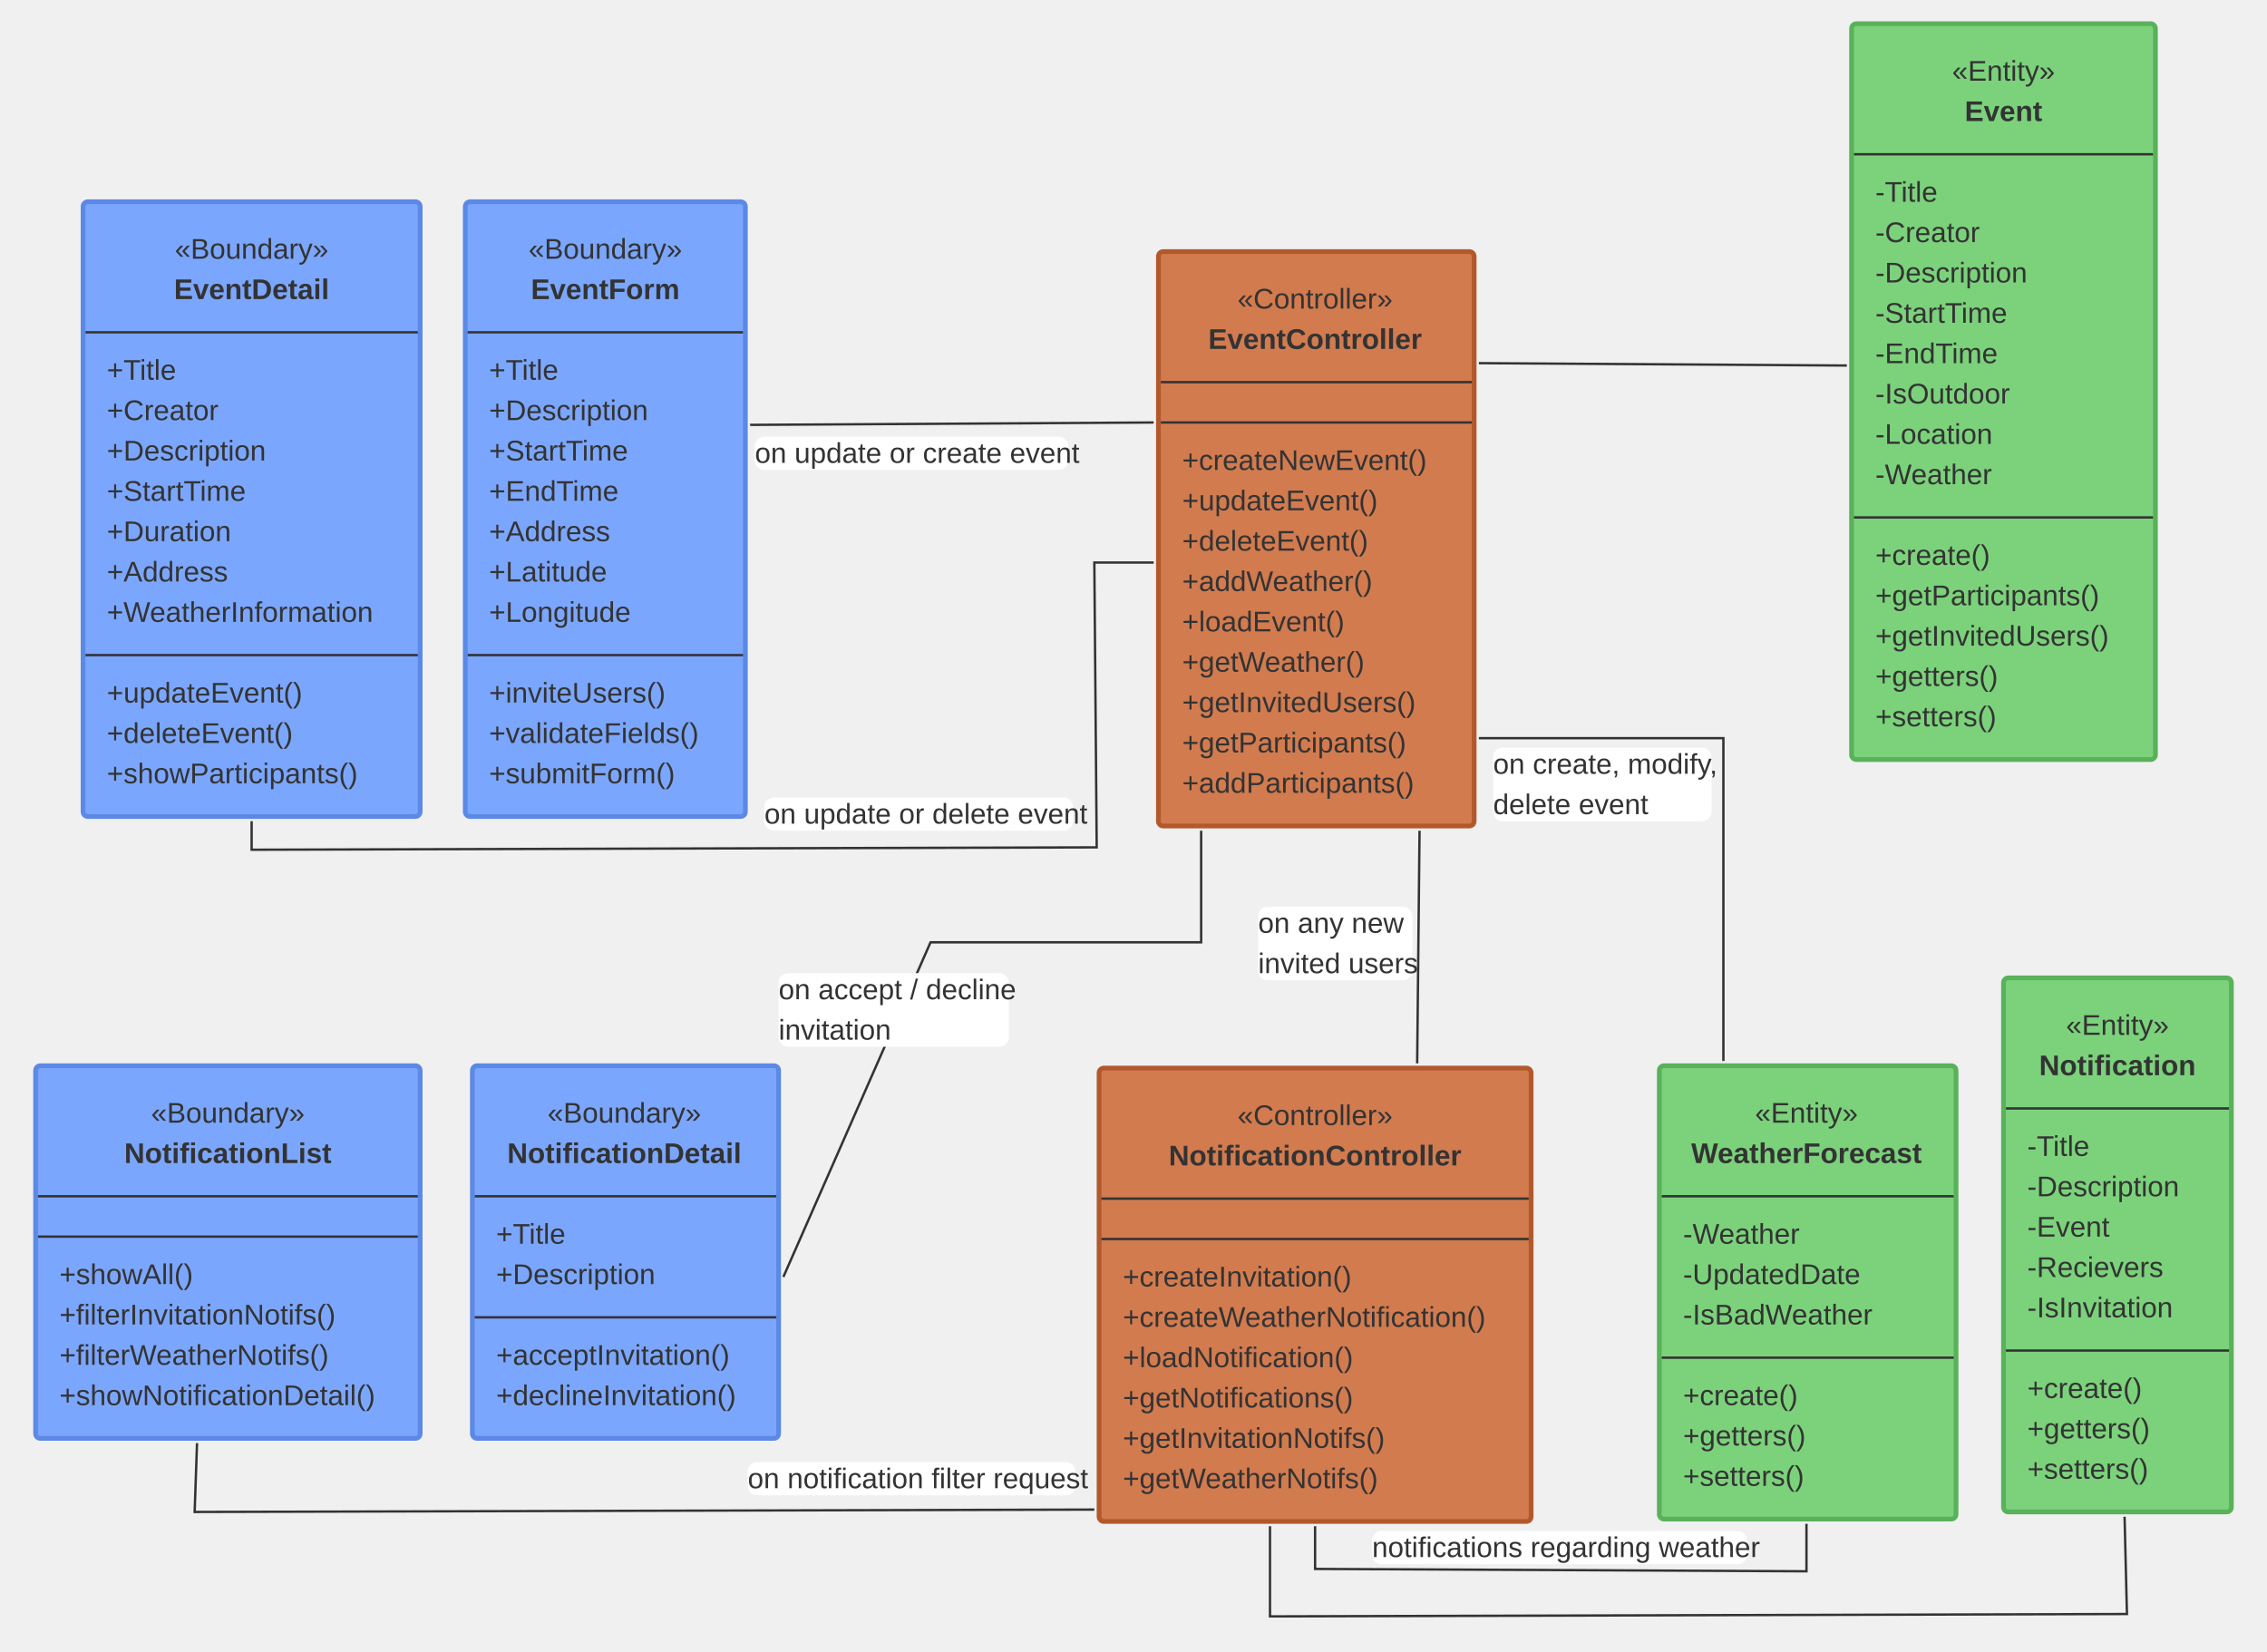
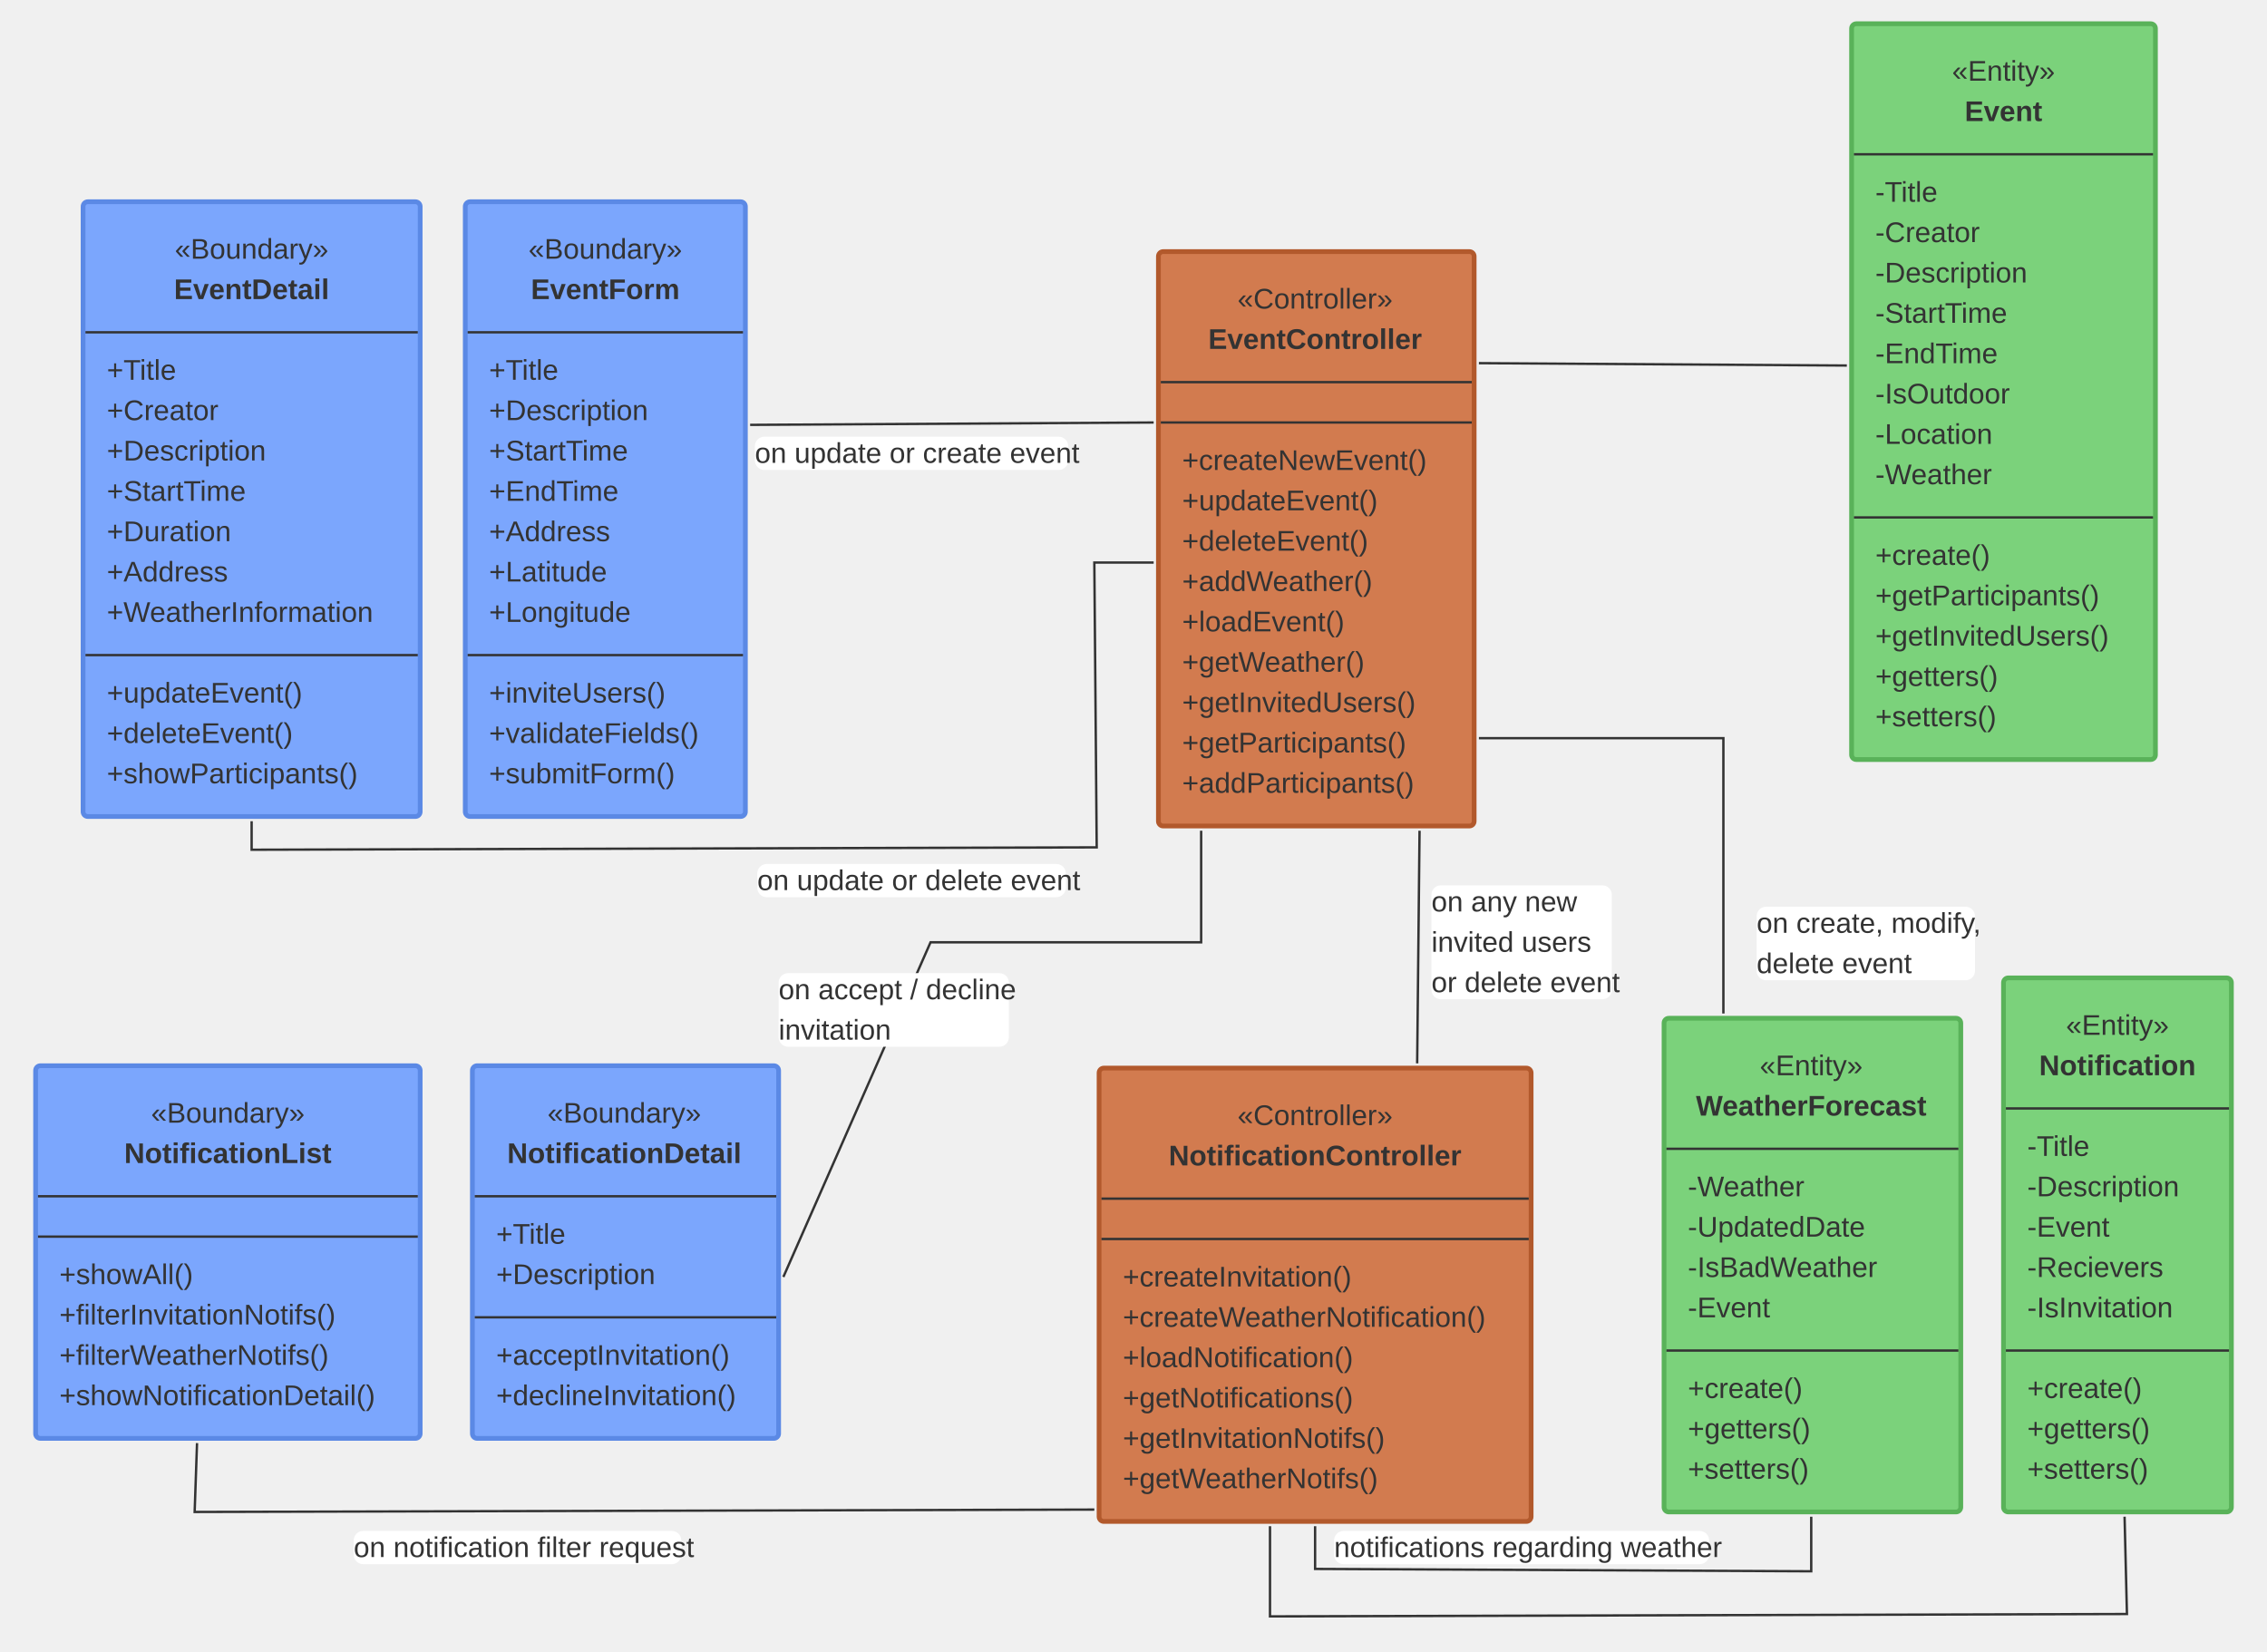
<svg xmlns="http://www.w3.org/2000/svg" height="696" width="955" viewBox="340 63 955 696" style="background-color:transparent;" preserveAspectRatio="xMinYMin meet">
  <g>
    <rect style="fill: #6699ff;fill-opacity: 0.85;stroke-opacity:1;stroke-width: 2;stroke:rgb(91,137,229);" rx="2" height="259" width="118" y="148" x="536" />
    <text style="font-weight:Normal; font-size: 12px; text-anchor: middle; font-family: arial,helvetica; fill: #333333;" y="172" x="595">«Boundary»</text>
    <text style="font-weight:bold; font-size: 12px; text-anchor: middle; font-family: arial,helvetica; fill: #333333;" y="189" x="595">EventForm</text>
    <line style="stroke:rgb(51,51,51);stroke-width:1;stroke-dasharray:none;" y2="203" x2="653" y1="203" x1="537" />
    <text style="font-weight:Normal; font-size: 12px; text-anchor: start; font-family: arial,helvetica; fill: #333333;" y="223" x="546">+Title</text>
    <text style="font-weight:Normal; font-size: 12px; text-anchor: start; font-family: arial,helvetica; fill: #333333;" y="240" x="546">+Description</text>
    <text style="font-weight:Normal; font-size: 12px; text-anchor: start; font-family: arial,helvetica; fill: #333333;" y="257" x="546">+StartTime</text>
    <text style="font-weight:Normal; font-size: 12px; text-anchor: start; font-family: arial,helvetica; fill: #333333;" y="274" x="546">+EndTime</text>
    <text style="font-weight:Normal; font-size: 12px; text-anchor: start; font-family: arial,helvetica; fill: #333333;" y="291" x="546">+Address</text>
    <text style="font-weight:Normal; font-size: 12px; text-anchor: start; font-family: arial,helvetica; fill: #333333;" y="308" x="546">+Latitude</text>
    <text style="font-weight:Normal; font-size: 12px; text-anchor: start; font-family: arial,helvetica; fill: #333333;" y="325" x="546">+Longitude</text>
    <line style="stroke:rgb(51,51,51);stroke-width:1;stroke-dasharray:none;" y2="339" x2="653" y1="339" x1="537" />
    <text style="font-weight:Normal; font-size: 12px; text-anchor: start; font-family: arial,helvetica; fill: #333333;" y="359" x="546">+inviteUsers()</text>
    <text style="font-weight:Normal; font-size: 12px; text-anchor: start; font-family: arial,helvetica; fill: #333333;" y="376" x="546">+validateFields()</text>
    <text style="font-weight:Normal; font-size: 12px; text-anchor: start; font-family: arial,helvetica; fill: #333333;" y="393" x="546">+submitForm()</text>
  </g>
-   <g transform="matrix(1,0,0,1,0,-10)">
-     <rect style="fill: #cc6633;fill-opacity: 0.85;stroke-opacity:1;stroke-width: 2;stroke:rgb(178,89,44);" rx="2" height="242" width="133" y="179" x="828" />
-     <text style="font-weight:Normal; font-size: 12px; text-anchor: middle; font-family: arial,helvetica; fill: #333333;" y="203" x="894">«Controller»</text>
-     <text style="font-weight:bold; font-size: 12px; text-anchor: middle; font-family: arial,helvetica; fill: #333333;" y="220" x="894">EventController</text>
-     <line style="stroke:rgb(51,51,51);stroke-width:1;stroke-dasharray:none;" y2="234" x2="960" y1="234" x1="829" />
-     <line style="stroke:rgb(51,51,51);stroke-width:1;stroke-dasharray:none;" y2="251" x2="960" y1="251" x1="829" />
-     <text style="font-weight:Normal; font-size: 12px; text-anchor: start; font-family: arial,helvetica; fill: #333333;" y="271" x="838">+createNewEvent()</text>
-     <text style="font-weight:Normal; font-size: 12px; text-anchor: start; font-family: arial,helvetica; fill: #333333;" y="288" x="838">+updateEvent()</text>
-     <text style="font-weight:Normal; font-size: 12px; text-anchor: start; font-family: arial,helvetica; fill: #333333;" y="305" x="838">+deleteEvent()</text>
-     <text style="font-weight:Normal; font-size: 12px; text-anchor: start; font-family: arial,helvetica; fill: #333333;" y="322" x="838">+addWeather()</text>
-     <text style="font-weight:Normal; font-size: 12px; text-anchor: start; font-family: arial,helvetica; fill: #333333;" y="339" x="838">+loadEvent()</text>
-     <text style="font-weight:Normal; font-size: 12px; text-anchor: start; font-family: arial,helvetica; fill: #333333;" y="356" x="838">+getWeather()</text>
-     <text style="font-weight:Normal; font-size: 12px; text-anchor: start; font-family: arial,helvetica; fill: #333333;" y="373" x="838">+getInvitedUsers()</text>
-     <text style="font-weight:Normal; font-size: 12px; text-anchor: start; font-family: arial,helvetica; fill: #333333;" y="390" x="838">+getParticipants()</text>
-     <text style="font-weight:Normal; font-size: 12px; text-anchor: start; font-family: arial,helvetica; fill: #333333;" y="407" x="838">+addParticipants()</text>
-   </g>
-   <g transform="matrix(1,0,0,1,4,-86)">
-     <rect style="fill: #66cc66;fill-opacity: 0.85;stroke-opacity:1;stroke-width: 2;stroke:rgb(89,178,89);" rx="2" height="310" width="128" y="159" x="1116" />
-     <text style="font-weight:Normal; font-size: 12px; text-anchor: middle; font-family: arial,helvetica; fill: #333333;" y="183" x="1180">«Entity»</text>
-     <text style="font-weight:bold; font-size: 12px; text-anchor: middle; font-family: arial,helvetica; fill: #333333;" y="200" x="1180">Event</text>
-     <line style="stroke:rgb(51,51,51);stroke-width:1;stroke-dasharray:none;" y2="214" x2="1243" y1="214" x1="1117" />
-     <text style="font-weight:Normal; font-size: 12px; text-anchor: start; font-family: arial,helvetica; fill: #333333;" y="234" x="1126">-Title</text>
-     <text style="font-weight:Normal; font-size: 12px; text-anchor: start; font-family: arial,helvetica; fill: #333333;" y="251" x="1126">-Creator</text>
-     <text style="font-weight:Normal; font-size: 12px; text-anchor: start; font-family: arial,helvetica; fill: #333333;" y="268" x="1126">-Description</text>
-     <text style="font-weight:Normal; font-size: 12px; text-anchor: start; font-family: arial,helvetica; fill: #333333;" y="285" x="1126">-StartTime</text>
-     <text style="font-weight:Normal; font-size: 12px; text-anchor: start; font-family: arial,helvetica; fill: #333333;" y="302" x="1126">-EndTime</text>
-     <text style="font-weight:Normal; font-size: 12px; text-anchor: start; font-family: arial,helvetica; fill: #333333;" y="319" x="1126">-IsOutdoor</text>
-     <text style="font-weight:Normal; font-size: 12px; text-anchor: start; font-family: arial,helvetica; fill: #333333;" y="336" x="1126">-Location</text>
-     <text style="font-weight:Normal; font-size: 12px; text-anchor: start; font-family: arial,helvetica; fill: #333333;" y="353" x="1126">-Weather</text>
-     <line style="stroke:rgb(51,51,51);stroke-width:1;stroke-dasharray:none;" y2="367" x2="1243" y1="367" x1="1117" />
-     <text style="font-weight:Normal; font-size: 12px; text-anchor: start; font-family: arial,helvetica; fill: #333333;" y="387" x="1126">+create()</text>
-     <text style="font-weight:Normal; font-size: 12px; text-anchor: start; font-family: arial,helvetica; fill: #333333;" y="404" x="1126">+getParticipants()</text>
-     <text style="font-weight:Normal; font-size: 12px; text-anchor: start; font-family: arial,helvetica; fill: #333333;" y="421" x="1126">+getInvitedUsers()</text>
-     <text style="font-weight:Normal; font-size: 12px; text-anchor: start; font-family: arial,helvetica; fill: #333333;" y="438" x="1126">+getters()</text>
-     <text style="font-weight:Normal; font-size: 12px; text-anchor: start; font-family: arial,helvetica; fill: #333333;" y="455" x="1126">+setters()</text>
-   </g>
-   <g transform="matrix(1,0,0,1,127,-54)">
-     <rect style="fill: #66cc66;fill-opacity: 0.85;stroke-opacity:1;stroke-width: 2;stroke:rgb(89,178,89);" rx="2" height="225" width="96" y="529" x="1057" />
-     <text style="font-weight:Normal; font-size: 12px; text-anchor: middle; font-family: arial,helvetica; fill: #333333;" y="553" x="1105">«Entity»</text>
-     <text style="font-weight:bold; font-size: 12px; text-anchor: middle; font-family: arial,helvetica; fill: #333333;" y="570" x="1105">Notification</text>
-     <line style="stroke:rgb(51,51,51);stroke-width:1;stroke-dasharray:none;" y2="584" x2="1152" y1="584" x1="1058" />
-     <text style="font-weight:Normal; font-size: 12px; text-anchor: start; font-family: arial,helvetica; fill: #333333;" y="604" x="1067">-Title</text>
-     <text style="font-weight:Normal; font-size: 12px; text-anchor: start; font-family: arial,helvetica; fill: #333333;" y="621" x="1067">-Description</text>
-     <text style="font-weight:Normal; font-size: 12px; text-anchor: start; font-family: arial,helvetica; fill: #333333;" y="638" x="1067">-Event</text>
-     <text style="font-weight:Normal; font-size: 12px; text-anchor: start; font-family: arial,helvetica; fill: #333333;" y="655" x="1067">-Recievers</text>
-     <text style="font-weight:Normal; font-size: 12px; text-anchor: start; font-family: arial,helvetica; fill: #333333;" y="672" x="1067">-IsInvitation</text>
-     <line style="stroke:rgb(51,51,51);stroke-width:1;stroke-dasharray:none;" y2="686" x2="1152" y1="686" x1="1058" />
-     <text style="font-weight:Normal; font-size: 12px; text-anchor: start; font-family: arial,helvetica; fill: #333333;" y="706" x="1067">+create()</text>
-     <text style="font-weight:Normal; font-size: 12px; text-anchor: start; font-family: arial,helvetica; fill: #333333;" y="723" x="1067">+getters()</text>
-     <text style="font-weight:Normal; font-size: 12px; text-anchor: start; font-family: arial,helvetica; fill: #333333;" y="740" x="1067">+setters()</text>
-   </g>
-   <g transform="matrix(1,0,0,1,-284,-16)">
-     <rect style="fill: #66cc66;fill-opacity: 0.85;stroke-opacity:1;stroke-width: 2;stroke:rgb(89,178,89);" rx="2" height="191" width="125" y="528" x="1323" />
-     <text style="font-weight:Normal; font-size: 12px; text-anchor: middle; font-family: arial,helvetica; fill: #333333;" y="552" x="1385">«Entity»</text>
-     <text style="font-weight:bold; font-size: 12px; text-anchor: middle; font-family: arial,helvetica; fill: #333333;" y="569" x="1385">WeatherForecast</text>
-     <line style="stroke:rgb(51,51,51);stroke-width:1;stroke-dasharray:none;" y2="583" x2="1447" y1="583" x1="1324" />
-     <text style="font-weight:Normal; font-size: 12px; text-anchor: start; font-family: arial,helvetica; fill: #333333;" y="603" x="1333">-Weather</text>
-     <text style="font-weight:Normal; font-size: 12px; text-anchor: start; font-family: arial,helvetica; fill: #333333;" y="620" x="1333">-UpdatedDate</text>
-     <text style="font-weight:Normal; font-size: 12px; text-anchor: start; font-family: arial,helvetica; fill: #333333;" y="637" x="1333">-IsBadWeather</text>
-     <line style="stroke:rgb(51,51,51);stroke-width:1;stroke-dasharray:none;" y2="651" x2="1447" y1="651" x1="1324" />
-     <text style="font-weight:Normal; font-size: 12px; text-anchor: start; font-family: arial,helvetica; fill: #333333;" y="671" x="1333">+create()</text>
-     <text style="font-weight:Normal; font-size: 12px; text-anchor: start; font-family: arial,helvetica; fill: #333333;" y="688" x="1333">+getters()</text>
-     <text style="font-weight:Normal; font-size: 12px; text-anchor: start; font-family: arial,helvetica; fill: #333333;" y="705" x="1333">+setters()</text>
+   <g>
+     <rect style="fill: #cc6633;fill-opacity: 0.85;stroke-opacity:1;stroke-width: 2;stroke:rgb(178,89,44);" rx="2" height="242" width="133" y="169" x="828" />
+     <text style="font-weight:Normal; font-size: 12px; text-anchor: middle; font-family: arial,helvetica; fill: #333333;" y="193" x="894">«Controller»</text>
+     <text style="font-weight:bold; font-size: 12px; text-anchor: middle; font-family: arial,helvetica; fill: #333333;" y="210" x="894">EventController</text>
+     <line style="stroke:rgb(51,51,51);stroke-width:1;stroke-dasharray:none;" y2="224" x2="960" y1="224" x1="829" />
+     <line style="stroke:rgb(51,51,51);stroke-width:1;stroke-dasharray:none;" y2="241" x2="960" y1="241" x1="829" />
+     <text style="font-weight:Normal; font-size: 12px; text-anchor: start; font-family: arial,helvetica; fill: #333333;" y="261" x="838">+createNewEvent()</text>
+     <text style="font-weight:Normal; font-size: 12px; text-anchor: start; font-family: arial,helvetica; fill: #333333;" y="278" x="838">+updateEvent()</text>
+     <text style="font-weight:Normal; font-size: 12px; text-anchor: start; font-family: arial,helvetica; fill: #333333;" y="295" x="838">+deleteEvent()</text>
+     <text style="font-weight:Normal; font-size: 12px; text-anchor: start; font-family: arial,helvetica; fill: #333333;" y="312" x="838">+addWeather()</text>
+     <text style="font-weight:Normal; font-size: 12px; text-anchor: start; font-family: arial,helvetica; fill: #333333;" y="329" x="838">+loadEvent()</text>
+     <text style="font-weight:Normal; font-size: 12px; text-anchor: start; font-family: arial,helvetica; fill: #333333;" y="346" x="838">+getWeather()</text>
+     <text style="font-weight:Normal; font-size: 12px; text-anchor: start; font-family: arial,helvetica; fill: #333333;" y="363" x="838">+getInvitedUsers()</text>
+     <text style="font-weight:Normal; font-size: 12px; text-anchor: start; font-family: arial,helvetica; fill: #333333;" y="380" x="838">+getParticipants()</text>
+     <text style="font-weight:Normal; font-size: 12px; text-anchor: start; font-family: arial,helvetica; fill: #333333;" y="397" x="838">+addParticipants()</text>
+   </g>
+   <g>
+     <rect style="fill: #66cc66;fill-opacity: 0.85;stroke-opacity:1;stroke-width: 2;stroke:rgb(89,178,89);" rx="2" height="310" width="128" y="73" x="1120" />
+     <text style="font-weight:Normal; font-size: 12px; text-anchor: middle; font-family: arial,helvetica; fill: #333333;" y="97" x="1184">«Entity»</text>
+     <text style="font-weight:bold; font-size: 12px; text-anchor: middle; font-family: arial,helvetica; fill: #333333;" y="114" x="1184">Event</text>
+     <line style="stroke:rgb(51,51,51);stroke-width:1;stroke-dasharray:none;" y2="128" x2="1247" y1="128" x1="1121" />
+     <text style="font-weight:Normal; font-size: 12px; text-anchor: start; font-family: arial,helvetica; fill: #333333;" y="148" x="1130">-Title</text>
+     <text style="font-weight:Normal; font-size: 12px; text-anchor: start; font-family: arial,helvetica; fill: #333333;" y="165" x="1130">-Creator</text>
+     <text style="font-weight:Normal; font-size: 12px; text-anchor: start; font-family: arial,helvetica; fill: #333333;" y="182" x="1130">-Description</text>
+     <text style="font-weight:Normal; font-size: 12px; text-anchor: start; font-family: arial,helvetica; fill: #333333;" y="199" x="1130">-StartTime</text>
+     <text style="font-weight:Normal; font-size: 12px; text-anchor: start; font-family: arial,helvetica; fill: #333333;" y="216" x="1130">-EndTime</text>
+     <text style="font-weight:Normal; font-size: 12px; text-anchor: start; font-family: arial,helvetica; fill: #333333;" y="233" x="1130">-IsOutdoor</text>
+     <text style="font-weight:Normal; font-size: 12px; text-anchor: start; font-family: arial,helvetica; fill: #333333;" y="250" x="1130">-Location</text>
+     <text style="font-weight:Normal; font-size: 12px; text-anchor: start; font-family: arial,helvetica; fill: #333333;" y="267" x="1130">-Weather</text>
+     <line style="stroke:rgb(51,51,51);stroke-width:1;stroke-dasharray:none;" y2="281" x2="1247" y1="281" x1="1121" />
+     <text style="font-weight:Normal; font-size: 12px; text-anchor: start; font-family: arial,helvetica; fill: #333333;" y="301" x="1130">+create()</text>
+     <text style="font-weight:Normal; font-size: 12px; text-anchor: start; font-family: arial,helvetica; fill: #333333;" y="318" x="1130">+getParticipants()</text>
+     <text style="font-weight:Normal; font-size: 12px; text-anchor: start; font-family: arial,helvetica; fill: #333333;" y="335" x="1130">+getInvitedUsers()</text>
+     <text style="font-weight:Normal; font-size: 12px; text-anchor: start; font-family: arial,helvetica; fill: #333333;" y="352" x="1130">+getters()</text>
+     <text style="font-weight:Normal; font-size: 12px; text-anchor: start; font-family: arial,helvetica; fill: #333333;" y="369" x="1130">+setters()</text>
+   </g>
+   <g>
+     <rect style="fill: #66cc66;fill-opacity: 0.85;stroke-opacity:1;stroke-width: 2;stroke:rgb(89,178,89);" rx="2" height="225" width="96" y="475" x="1184" />
+     <text style="font-weight:Normal; font-size: 12px; text-anchor: middle; font-family: arial,helvetica; fill: #333333;" y="499" x="1232">«Entity»</text>
+     <text style="font-weight:bold; font-size: 12px; text-anchor: middle; font-family: arial,helvetica; fill: #333333;" y="516" x="1232">Notification</text>
+     <line style="stroke:rgb(51,51,51);stroke-width:1;stroke-dasharray:none;" y2="530" x2="1279" y1="530" x1="1185" />
+     <text style="font-weight:Normal; font-size: 12px; text-anchor: start; font-family: arial,helvetica; fill: #333333;" y="550" x="1194">-Title</text>
+     <text style="font-weight:Normal; font-size: 12px; text-anchor: start; font-family: arial,helvetica; fill: #333333;" y="567" x="1194">-Description</text>
+     <text style="font-weight:Normal; font-size: 12px; text-anchor: start; font-family: arial,helvetica; fill: #333333;" y="584" x="1194">-Event</text>
+     <text style="font-weight:Normal; font-size: 12px; text-anchor: start; font-family: arial,helvetica; fill: #333333;" y="601" x="1194">-Recievers</text>
+     <text style="font-weight:Normal; font-size: 12px; text-anchor: start; font-family: arial,helvetica; fill: #333333;" y="618" x="1194">-IsInvitation</text>
+     <line style="stroke:rgb(51,51,51);stroke-width:1;stroke-dasharray:none;" y2="632" x2="1279" y1="632" x1="1185" />
+     <text style="font-weight:Normal; font-size: 12px; text-anchor: start; font-family: arial,helvetica; fill: #333333;" y="652" x="1194">+create()</text>
+     <text style="font-weight:Normal; font-size: 12px; text-anchor: start; font-family: arial,helvetica; fill: #333333;" y="669" x="1194">+getters()</text>
+     <text style="font-weight:Normal; font-size: 12px; text-anchor: start; font-family: arial,helvetica; fill: #333333;" y="686" x="1194">+setters()</text>
+   </g>
+   <g transform="matrix(1,0,0,1,2,-20)">
+     <rect style="fill: #66cc66;fill-opacity: 0.85;stroke-opacity:1;stroke-width: 2;stroke:rgb(89,178,89);" rx="2" height="208" width="125" y="512" x="1039" />
+     <text style="font-weight:Normal; font-size: 12px; text-anchor: middle; font-family: arial,helvetica; fill: #333333;" y="536" x="1101">«Entity»</text>
+     <text style="font-weight:bold; font-size: 12px; text-anchor: middle; font-family: arial,helvetica; fill: #333333;" y="553" x="1101">WeatherForecast</text>
+     <line style="stroke:rgb(51,51,51);stroke-width:1;stroke-dasharray:none;" y2="567" x2="1163" y1="567" x1="1040" />
+     <text style="font-weight:Normal; font-size: 12px; text-anchor: start; font-family: arial,helvetica; fill: #333333;" y="587" x="1049">-Weather</text>
+     <text style="font-weight:Normal; font-size: 12px; text-anchor: start; font-family: arial,helvetica; fill: #333333;" y="604" x="1049">-UpdatedDate</text>
+     <text style="font-weight:Normal; font-size: 12px; text-anchor: start; font-family: arial,helvetica; fill: #333333;" y="621" x="1049">-IsBadWeather</text>
+     <text style="font-weight:Normal; font-size: 12px; text-anchor: start; font-family: arial,helvetica; fill: #333333;" y="638" x="1049">-Event</text>
+     <line style="stroke:rgb(51,51,51);stroke-width:1;stroke-dasharray:none;" y2="652" x2="1163" y1="652" x1="1040" />
+     <text style="font-weight:Normal; font-size: 12px; text-anchor: start; font-family: arial,helvetica; fill: #333333;" y="672" x="1049">+create()</text>
+     <text style="font-weight:Normal; font-size: 12px; text-anchor: start; font-family: arial,helvetica; fill: #333333;" y="689" x="1049">+getters()</text>
+     <text style="font-weight:Normal; font-size: 12px; text-anchor: start; font-family: arial,helvetica; fill: #333333;" y="706" x="1049">+setters()</text>
  </g>
  <g>
    <rect style="fill: #6699ff;fill-opacity: 0.85;stroke-opacity:1;stroke-width: 2;stroke:rgb(91,137,229);" rx="2" height="259" width="142" y="148" x="375" />
    <text style="font-weight:Normal; font-size: 12px; text-anchor: middle; font-family: arial,helvetica; fill: #333333;" y="172" x="446">«Boundary»</text>
    <text style="font-weight:bold; font-size: 12px; text-anchor: middle; font-family: arial,helvetica; fill: #333333;" y="189" x="446">EventDetail</text>
    <line style="stroke:rgb(51,51,51);stroke-width:1;stroke-dasharray:none;" y2="203" x2="516" y1="203" x1="376" />
    <text style="font-weight:Normal; font-size: 12px; text-anchor: start; font-family: arial,helvetica; fill: #333333;" y="223" x="385">+Title</text>
    <text style="font-weight:Normal; font-size: 12px; text-anchor: start; font-family: arial,helvetica; fill: #333333;" y="240" x="385">+Creator</text>
    <text style="font-weight:Normal; font-size: 12px; text-anchor: start; font-family: arial,helvetica; fill: #333333;" y="257" x="385">+Description</text>
    <text style="font-weight:Normal; font-size: 12px; text-anchor: start; font-family: arial,helvetica; fill: #333333;" y="274" x="385">+StartTime</text>
    <text style="font-weight:Normal; font-size: 12px; text-anchor: start; font-family: arial,helvetica; fill: #333333;" y="291" x="385">+Duration</text>
    <text style="font-weight:Normal; font-size: 12px; text-anchor: start; font-family: arial,helvetica; fill: #333333;" y="308" x="385">+Address</text>
    <text style="font-weight:Normal; font-size: 12px; text-anchor: start; font-family: arial,helvetica; fill: #333333;" y="325" x="385">+WeatherInformation</text>
    <line style="stroke:rgb(51,51,51);stroke-width:1;stroke-dasharray:none;" y2="339" x2="516" y1="339" x1="376" />
    <text style="font-weight:Normal; font-size: 12px; text-anchor: start; font-family: arial,helvetica; fill: #333333;" y="359" x="385">+updateEvent()</text>
    <text style="font-weight:Normal; font-size: 12px; text-anchor: start; font-family: arial,helvetica; fill: #333333;" y="376" x="385">+deleteEvent()</text>
    <text style="font-weight:Normal; font-size: 12px; text-anchor: start; font-family: arial,helvetica; fill: #333333;" y="393" x="385">+showParticipants()</text>
  </g>
-   <g transform="matrix(1,0,0,1,0,0)">
+   <g>
    <path style="fill:none;stroke:#333333;stroke-width:1;" d="M 446 409 446 421 802 420 801 300 826 300" />
    <text style="font-weight:Normal; font-size: 12px; text-anchor: middle; font-family: arial,helvetica; fill: #333333;" y="285" x="810" />
    <text style="font-weight:Normal; font-size: 12px; text-anchor: start; font-family: arial,helvetica; fill: #333333;" y="408" x="802" />
    <text style="font-weight:Normal; font-size: 12px; text-anchor: middle; font-family: arial,helvetica; fill: #333333;" y="423" x="461" />
  </g>
  <g>
    <path style="fill:none;stroke:#333333;stroke-width:1;" d="M 656 242 826 241" />
    <text style="font-weight:Normal; font-size: 12px; text-anchor: middle; font-family: arial,helvetica; fill: #333333;" y="227" x="810" />
    <text style="font-weight:Normal; font-size: 12px; text-anchor: start; font-family: arial,helvetica; fill: #333333;" y="235" x="741" />
    <text style="font-weight:Normal; font-size: 12px; text-anchor: middle; font-family: arial,helvetica; fill: #333333;" y="227" x="668" />
  </g>
  <g>
    <rect style="fill: #ffffff;fill-opacity: 1;stroke-opacity:0;stroke-width: 1;stroke:%stroke%;" rx="4" height="14" width="132" y="247" x="658" />
    <text style="font-weight:Normal; font-size: 12px; text-anchor: start; font-family: arial,helvetica; fill: #333333;" y="247" x="658">
      <tspan dy="11" x="658">on update or create event</tspan>
    </text>
  </g>
-   <g transform="matrix(1,0,0,1,1,21)">
-     <rect style="fill: #6699ff;fill-opacity: 0.85;stroke-opacity:1;stroke-width: 2;stroke:rgb(91,137,229);" rx="2" height="157" width="162" y="491" x="354" />
-     <text style="font-weight:Normal; font-size: 12px; text-anchor: middle; font-family: arial,helvetica; fill: #333333;" y="515" x="435">«Boundary»</text>
-     <text style="font-weight:bold; font-size: 12px; text-anchor: middle; font-family: arial,helvetica; fill: #333333;" y="532" x="435">NotificationList</text>
-     <line style="stroke:rgb(51,51,51);stroke-width:1;stroke-dasharray:none;" y2="546" x2="515" y1="546" x1="355" />
-     <line style="stroke:rgb(51,51,51);stroke-width:1;stroke-dasharray:none;" y2="563" x2="515" y1="563" x1="355" />
-     <text style="font-weight:Normal; font-size: 12px; text-anchor: start; font-family: arial,helvetica; fill: #333333;" y="583" x="364">+showAll()</text>
-     <text style="font-weight:Normal; font-size: 12px; text-anchor: start; font-family: arial,helvetica; fill: #333333;" y="600" x="364">+filterInvitationNotifs()</text>
-     <text style="font-weight:Normal; font-size: 12px; text-anchor: start; font-family: arial,helvetica; fill: #333333;" y="617" x="364">+filterWeatherNotifs()</text>
-     <text style="font-weight:Normal; font-size: 12px; text-anchor: start; font-family: arial,helvetica; fill: #333333;" y="634" x="364">+showNotificationDetail()</text>
-   </g>
-   <g transform="matrix(1,0,0,1,-1,19)">
-     <rect style="fill: #6699ff;fill-opacity: 0.85;stroke-opacity:1;stroke-width: 2;stroke:rgb(91,137,229);" rx="2" height="157" width="129" y="493" x="540" />
-     <text style="font-weight:Normal; font-size: 12px; text-anchor: middle; font-family: arial,helvetica; fill: #333333;" y="517" x="604">«Boundary»</text>
-     <text style="font-weight:bold; font-size: 12px; text-anchor: middle; font-family: arial,helvetica; fill: #333333;" y="534" x="604">NotificationDetail</text>
-     <line style="stroke:rgb(51,51,51);stroke-width:1;stroke-dasharray:none;" y2="548" x2="668" y1="548" x1="541" />
-     <text style="font-weight:Normal; font-size: 12px; text-anchor: start; font-family: arial,helvetica; fill: #333333;" y="568" x="550">+Title</text>
-     <text style="font-weight:Normal; font-size: 12px; text-anchor: start; font-family: arial,helvetica; fill: #333333;" y="585" x="550">+Description</text>
-     <line style="stroke:rgb(51,51,51);stroke-width:1;stroke-dasharray:none;" y2="599" x2="668" y1="599" x1="541" />
-     <text style="font-weight:Normal; font-size: 12px; text-anchor: start; font-family: arial,helvetica; fill: #333333;" y="619" x="550">+acceptInvitation()</text>
-     <text style="font-weight:Normal; font-size: 12px; text-anchor: start; font-family: arial,helvetica; fill: #333333;" y="636" x="550">+declineInvitation()</text>
+   <g>
+     <rect style="fill: #6699ff;fill-opacity: 0.85;stroke-opacity:1;stroke-width: 2;stroke:rgb(91,137,229);" rx="2" height="157" width="162" y="512" x="355" />
+     <text style="font-weight:Normal; font-size: 12px; text-anchor: middle; font-family: arial,helvetica; fill: #333333;" y="536" x="436">«Boundary»</text>
+     <text style="font-weight:bold; font-size: 12px; text-anchor: middle; font-family: arial,helvetica; fill: #333333;" y="553" x="436">NotificationList</text>
+     <line style="stroke:rgb(51,51,51);stroke-width:1;stroke-dasharray:none;" y2="567" x2="516" y1="567" x1="356" />
+     <line style="stroke:rgb(51,51,51);stroke-width:1;stroke-dasharray:none;" y2="584" x2="516" y1="584" x1="356" />
+     <text style="font-weight:Normal; font-size: 12px; text-anchor: start; font-family: arial,helvetica; fill: #333333;" y="604" x="365">+showAll()</text>
+     <text style="font-weight:Normal; font-size: 12px; text-anchor: start; font-family: arial,helvetica; fill: #333333;" y="621" x="365">+filterInvitationNotifs()</text>
+     <text style="font-weight:Normal; font-size: 12px; text-anchor: start; font-family: arial,helvetica; fill: #333333;" y="638" x="365">+filterWeatherNotifs()</text>
+     <text style="font-weight:Normal; font-size: 12px; text-anchor: start; font-family: arial,helvetica; fill: #333333;" y="655" x="365">+showNotificationDetail()</text>
  </g>
  <g transform="matrix(1,0,0,1,0,0)">
+     <rect style="fill: #6699ff;fill-opacity: 0.85;stroke-opacity:1;stroke-width: 2;stroke:rgb(91,137,229);" rx="2" height="157" width="129" y="512" x="539" />
+     <text style="font-weight:Normal; font-size: 12px; text-anchor: middle; font-family: arial,helvetica; fill: #333333;" y="536" x="603">«Boundary»</text>
+     <text style="font-weight:bold; font-size: 12px; text-anchor: middle; font-family: arial,helvetica; fill: #333333;" y="553" x="603">NotificationDetail</text>
+     <line style="stroke:rgb(51,51,51);stroke-width:1;stroke-dasharray:none;" y2="567" x2="667" y1="567" x1="540" />
+     <text style="font-weight:Normal; font-size: 12px; text-anchor: start; font-family: arial,helvetica; fill: #333333;" y="587" x="549">+Title</text>
+     <text style="font-weight:Normal; font-size: 12px; text-anchor: start; font-family: arial,helvetica; fill: #333333;" y="604" x="549">+Description</text>
+     <line style="stroke:rgb(51,51,51);stroke-width:1;stroke-dasharray:none;" y2="618" x2="667" y1="618" x1="540" />
+     <text style="font-weight:Normal; font-size: 12px; text-anchor: start; font-family: arial,helvetica; fill: #333333;" y="638" x="549">+acceptInvitation()</text>
+     <text style="font-weight:Normal; font-size: 12px; text-anchor: start; font-family: arial,helvetica; fill: #333333;" y="655" x="549">+declineInvitation()</text>
+   </g>
+   <g transform="matrix(1,0,0,1,-3,28)">
    <rect style="fill: #ffffff;fill-opacity: 1;stroke-opacity:0;stroke-width: 1;stroke:%stroke%;" rx="4" height="14" width="130" y="399" x="662" />
    <text style="font-weight:Normal; font-size: 12px; text-anchor: start; font-family: arial,helvetica; fill: #333333;" y="399" x="662">
      <tspan dy="11" x="662">on update or delete event</tspan>
    </text>
  </g>
-   <g transform="matrix(1,0,0,1,0,0)">
+   <g>
    <path style="fill:none;stroke:#333333;stroke-width:1;" d="M 963 216 1118 217" />
    <text style="font-weight:Normal; font-size: 12px; text-anchor: middle; font-family: arial,helvetica; fill: #333333;" y="202" x="1102" />
    <text style="font-weight:Normal; font-size: 12px; text-anchor: start; font-family: arial,helvetica; fill: #333333;" y="216" x="1040" />
    <text style="font-weight:Normal; font-size: 12px; text-anchor: middle; font-family: arial,helvetica; fill: #333333;" y="201" x="976" />
  </g>
-   <g transform="matrix(1,0,0,1,-9,-15)">
-     <rect style="fill: #cc6633;fill-opacity: 0.85;stroke-opacity:1;stroke-width: 2;stroke:rgb(178,89,44);" rx="2" height="191" width="182" y="528" x="812" />
-     <text style="font-weight:Normal; font-size: 12px; text-anchor: middle; font-family: arial,helvetica; fill: #333333;" y="552" x="903">«Controller»</text>
-     <text style="font-weight:bold; font-size: 12px; text-anchor: middle; font-family: arial,helvetica; fill: #333333;" y="569" x="903">NotificationController</text>
-     <line style="stroke:rgb(51,51,51);stroke-width:1;stroke-dasharray:none;" y2="583" x2="993" y1="583" x1="813" />
-     <line style="stroke:rgb(51,51,51);stroke-width:1;stroke-dasharray:none;" y2="600" x2="993" y1="600" x1="813" />
-     <text style="font-weight:Normal; font-size: 12px; text-anchor: start; font-family: arial,helvetica; fill: #333333;" y="620" x="822">+createInvitation()</text>
-     <text style="font-weight:Normal; font-size: 12px; text-anchor: start; font-family: arial,helvetica; fill: #333333;" y="637" x="822">+createWeatherNotification()</text>
-     <text style="font-weight:Normal; font-size: 12px; text-anchor: start; font-family: arial,helvetica; fill: #333333;" y="654" x="822">+loadNotification()</text>
-     <text style="font-weight:Normal; font-size: 12px; text-anchor: start; font-family: arial,helvetica; fill: #333333;" y="671" x="822">+getNotifications()</text>
-     <text style="font-weight:Normal; font-size: 12px; text-anchor: start; font-family: arial,helvetica; fill: #333333;" y="688" x="822">+getInvitationNotifs()</text>
-     <text style="font-weight:Normal; font-size: 12px; text-anchor: start; font-family: arial,helvetica; fill: #333333;" y="705" x="822">+getWeatherNotifs()</text>
+   <g>
+     <rect style="fill: #cc6633;fill-opacity: 0.85;stroke-opacity:1;stroke-width: 2;stroke:rgb(178,89,44);" rx="2" height="191" width="182" y="513" x="803" />
+     <text style="font-weight:Normal; font-size: 12px; text-anchor: middle; font-family: arial,helvetica; fill: #333333;" y="537" x="894">«Controller»</text>
+     <text style="font-weight:bold; font-size: 12px; text-anchor: middle; font-family: arial,helvetica; fill: #333333;" y="554" x="894">NotificationController</text>
+     <line style="stroke:rgb(51,51,51);stroke-width:1;stroke-dasharray:none;" y2="568" x2="984" y1="568" x1="804" />
+     <line style="stroke:rgb(51,51,51);stroke-width:1;stroke-dasharray:none;" y2="585" x2="984" y1="585" x1="804" />
+     <text style="font-weight:Normal; font-size: 12px; text-anchor: start; font-family: arial,helvetica; fill: #333333;" y="605" x="813">+createInvitation()</text>
+     <text style="font-weight:Normal; font-size: 12px; text-anchor: start; font-family: arial,helvetica; fill: #333333;" y="622" x="813">+createWeatherNotification()</text>
+     <text style="font-weight:Normal; font-size: 12px; text-anchor: start; font-family: arial,helvetica; fill: #333333;" y="639" x="813">+loadNotification()</text>
+     <text style="font-weight:Normal; font-size: 12px; text-anchor: start; font-family: arial,helvetica; fill: #333333;" y="656" x="813">+getNotifications()</text>
+     <text style="font-weight:Normal; font-size: 12px; text-anchor: start; font-family: arial,helvetica; fill: #333333;" y="673" x="813">+getInvitationNotifs()</text>
+     <text style="font-weight:Normal; font-size: 12px; text-anchor: start; font-family: arial,helvetica; fill: #333333;" y="690" x="813">+getWeatherNotifs()</text>
  </g>
  <g>
    <path style="fill:none;stroke:#333333;stroke-width:1;" d="M 938 413 937 511" />
    <text style="font-weight:Normal; font-size: 12px; text-anchor: middle; font-family: arial,helvetica; fill: #333333;" y="495" x="951" />
    <text style="font-weight:Normal; font-size: 12px; text-anchor: start; font-family: arial,helvetica; fill: #333333;" y="462" x="937" />
    <text style="font-weight:Normal; font-size: 12px; text-anchor: middle; font-family: arial,helvetica; fill: #333333;" y="426" x="952" />
  </g>
-   <g transform="matrix(1,0,0,1,0,0)">
-     <rect style="fill: #ffffff;fill-opacity: 1;stroke-opacity:0;stroke-width: 1;stroke:%stroke%;" rx="4" height="31" width="65" y="445" x="870" />
+   <g transform="matrix(1,0,0,1,73,-9)">
+     <rect style="fill: #ffffff;fill-opacity: 1;stroke-opacity:0;stroke-width: 1;stroke:%stroke%;" rx="4" height="48" width="76" y="445" x="870" />
    <text style="font-weight:Normal; font-size: 12px; text-anchor: start; font-family: arial,helvetica; fill: #333333;" y="445" x="870">
      <tspan dy="11" x="870">on any new </tspan>
      <tspan dy="17" x="870">invited users</tspan>
-     </text>
-   </g>
-   <g>
-     <path style="fill:none;stroke:#333333;stroke-width:1;" d="M 963 374 1066 374 1066 510" />
-     <text style="font-weight:Normal; font-size: 12px; text-anchor: middle; font-family: arial,helvetica; fill: #333333;" y="494" x="1081" />
+       <tspan dy="17" x="870">or delete event</tspan>
+     </text>
+   </g>
+   <g>
+     <path style="fill:none;stroke:#333333;stroke-width:1;" d="M 963 374 1066 374 1066 490" />
+     <text style="font-weight:Normal; font-size: 12px; text-anchor: middle; font-family: arial,helvetica; fill: #333333;" y="474" x="1081" />
    <text style="font-weight:Normal; font-size: 12px; text-anchor: start; font-family: arial,helvetica; fill: #333333;" y="362" x="1066" />
    <text style="font-weight:Normal; font-size: 12px; text-anchor: middle; font-family: arial,helvetica; fill: #333333;" y="359" x="977" />
  </g>
-   <g transform="matrix(1,0,0,1,34,22)">
-     <rect style="fill: #ffffff;fill-opacity: 1;stroke-opacity:0;stroke-width: 1;stroke:%stroke%;" rx="4" height="31" width="92" y="356" x="935" />
-     <text style="font-weight:Normal; font-size: 12px; text-anchor: start; font-family: arial,helvetica; fill: #333333;" y="356" x="935">
-       <tspan dy="11" x="935">on create, modify,</tspan>
-       <tspan dy="17" x="935"> delete event</tspan>
+   <g transform="matrix(1,0,0,1,0,0)">
+     <rect style="fill: #ffffff;fill-opacity: 1;stroke-opacity:0;stroke-width: 1;stroke:%stroke%;" rx="4" height="31" width="92" y="445" x="1080" />
+     <text style="font-weight:Normal; font-size: 12px; text-anchor: start; font-family: arial,helvetica; fill: #333333;" y="445" x="1080">
+       <tspan dy="11" x="1080">on create, modify,</tspan>
+       <tspan dy="17" x="1080"> delete event</tspan>
    </text>
  </g>
  <g>
    <path style="fill:none;stroke:#333333;stroke-width:1;" d="M 875 706 875 744 1236 743 1235 702" />
    <text style="font-weight:Normal; font-size: 12px; text-anchor: middle; font-family: arial,helvetica; fill: #333333;" y="717" x="1221" />
    <text style="font-weight:Normal; font-size: 12px; text-anchor: start; font-family: arial,helvetica; fill: #333333;" y="737" x="1055" />
    <text style="font-weight:Normal; font-size: 12px; text-anchor: middle; font-family: arial,helvetica; fill: #333333;" y="720" x="890" />
  </g>
  <g>
-     <path style="fill:none;stroke:#333333;stroke-width:1;" d="M 894 706 894 724 1101 725 1101 705" />
-     <text style="font-weight:Normal; font-size: 12px; text-anchor: middle; font-family: arial,helvetica; fill: #333333;" y="721" x="1086" />
-     <text style="font-weight:Normal; font-size: 12px; text-anchor: start; font-family: arial,helvetica; fill: #333333;" y="724" x="997" />
+     <path style="fill:none;stroke:#333333;stroke-width:1;" d="M 894 706 894 724 1103 725 1103 702" />
+     <text style="font-weight:Normal; font-size: 12px; text-anchor: middle; font-family: arial,helvetica; fill: #333333;" y="718" x="1088" />
+     <text style="font-weight:Normal; font-size: 12px; text-anchor: start; font-family: arial,helvetica; fill: #333333;" y="724" x="998" />
    <text style="font-weight:Normal; font-size: 12px; text-anchor: middle; font-family: arial,helvetica; fill: #333333;" y="720" x="909" />
  </g>
-   <g transform="matrix(1,0,0,1,-64,2)">
-     <rect style="fill: #ffffff;fill-opacity: 1;stroke-opacity:0;stroke-width: 1;stroke:%stroke%;" rx="4" height="14" width="158" y="706" x="982" />
-     <text style="font-weight:Normal; font-size: 12px; text-anchor: start; font-family: arial,helvetica; fill: #333333;" y="706" x="982">
-       <tspan dy="11" x="982">notifications regarding weather</tspan>
-     </text>
-   </g>
  <g transform="matrix(1,0,0,1,0,0)">
+     <rect style="fill: #ffffff;fill-opacity: 1;stroke-opacity:0;stroke-width: 1;stroke:%stroke%;" rx="4" height="14" width="158" y="708" x="902" />
+     <text style="font-weight:Normal; font-size: 12px; text-anchor: start; font-family: arial,helvetica; fill: #333333;" y="708" x="902">
+       <tspan dy="11" x="902">notifications regarding weather</tspan>
+     </text>
+   </g>
+   <g>
    <path style="fill:none;stroke:#333333;stroke-width:1;" d="M 423 671 422 700 801 699" />
    <text style="font-weight:Normal; font-size: 12px; text-anchor: middle; font-family: arial,helvetica; fill: #333333;" y="685" x="785" />
    <text style="font-weight:Normal; font-size: 12px; text-anchor: start; font-family: arial,helvetica; fill: #333333;" y="688" x="422" />
    <text style="font-weight:Normal; font-size: 12px; text-anchor: middle; font-family: arial,helvetica; fill: #333333;" y="684" x="437" />
  </g>
-   <g transform="matrix(1,0,0,1,302,-3)">
-     <rect style="fill: #ffffff;fill-opacity: 1;stroke-opacity:0;stroke-width: 1;stroke:%stroke%;" rx="4" height="14" width="138" y="682" x="353" />
-     <text style="font-weight:Normal; font-size: 12px; text-anchor: start; font-family: arial,helvetica; fill: #333333;" y="682" x="353">
-       <tspan dy="11" x="353">on notification filter request</tspan>
-     </text>
-   </g>
-   <g transform="matrix(1,0,0,1,0,0)">
+   <g transform="matrix(1,0,0,1,-166,29)">
+     <rect style="fill: #ffffff;fill-opacity: 1;stroke-opacity:0;stroke-width: 1;stroke:%stroke%;" rx="4" height="14" width="138" y="679" x="655" />
+     <text style="font-weight:Normal; font-size: 12px; text-anchor: start; font-family: arial,helvetica; fill: #333333;" y="679" x="655">
+       <tspan dy="11" x="655">on notification filter request</tspan>
+     </text>
+   </g>
+   <g>
    <path style="fill:none;stroke:#333333;stroke-width:1;" d="M 670 601 692 551 732 460 846 460 846 413" />
    <text style="font-weight:Normal; font-size: 12px; text-anchor: middle; font-family: arial,helvetica; fill: #333333;" y="429" x="831" />
    <text style="font-weight:Normal; font-size: 12px; text-anchor: start; font-family: arial,helvetica; fill: #333333;" y="448" x="732" />
    <text style="font-weight:Normal; font-size: 12px; text-anchor: middle; font-family: arial,helvetica; fill: #333333;" y="582" x="661" />
  </g>
-   <g transform="matrix(1,0,0,1,-35,-60)">
-     <rect style="fill: #ffffff;fill-opacity: 1;stroke-opacity:0;stroke-width: 1;stroke:%stroke%;" rx="4" height="31" width="97" y="533" x="703" />
-     <text style="font-weight:Normal; font-size: 12px; text-anchor: start; font-family: arial,helvetica; fill: #333333;" y="533" x="703">
-       <tspan dy="11" x="703">on accept / decline</tspan>
-       <tspan dy="17" x="703">invitation</tspan>
+   <g>
+     <rect style="fill: #ffffff;fill-opacity: 1;stroke-opacity:0;stroke-width: 1;stroke:%stroke%;" rx="4" height="31" width="97" y="473" x="668" />
+     <text style="font-weight:Normal; font-size: 12px; text-anchor: start; font-family: arial,helvetica; fill: #333333;" y="473" x="668">
+       <tspan dy="11" x="668">on accept / decline</tspan>
+       <tspan dy="17" x="668">invitation</tspan>
    </text>
  </g>
</svg>
